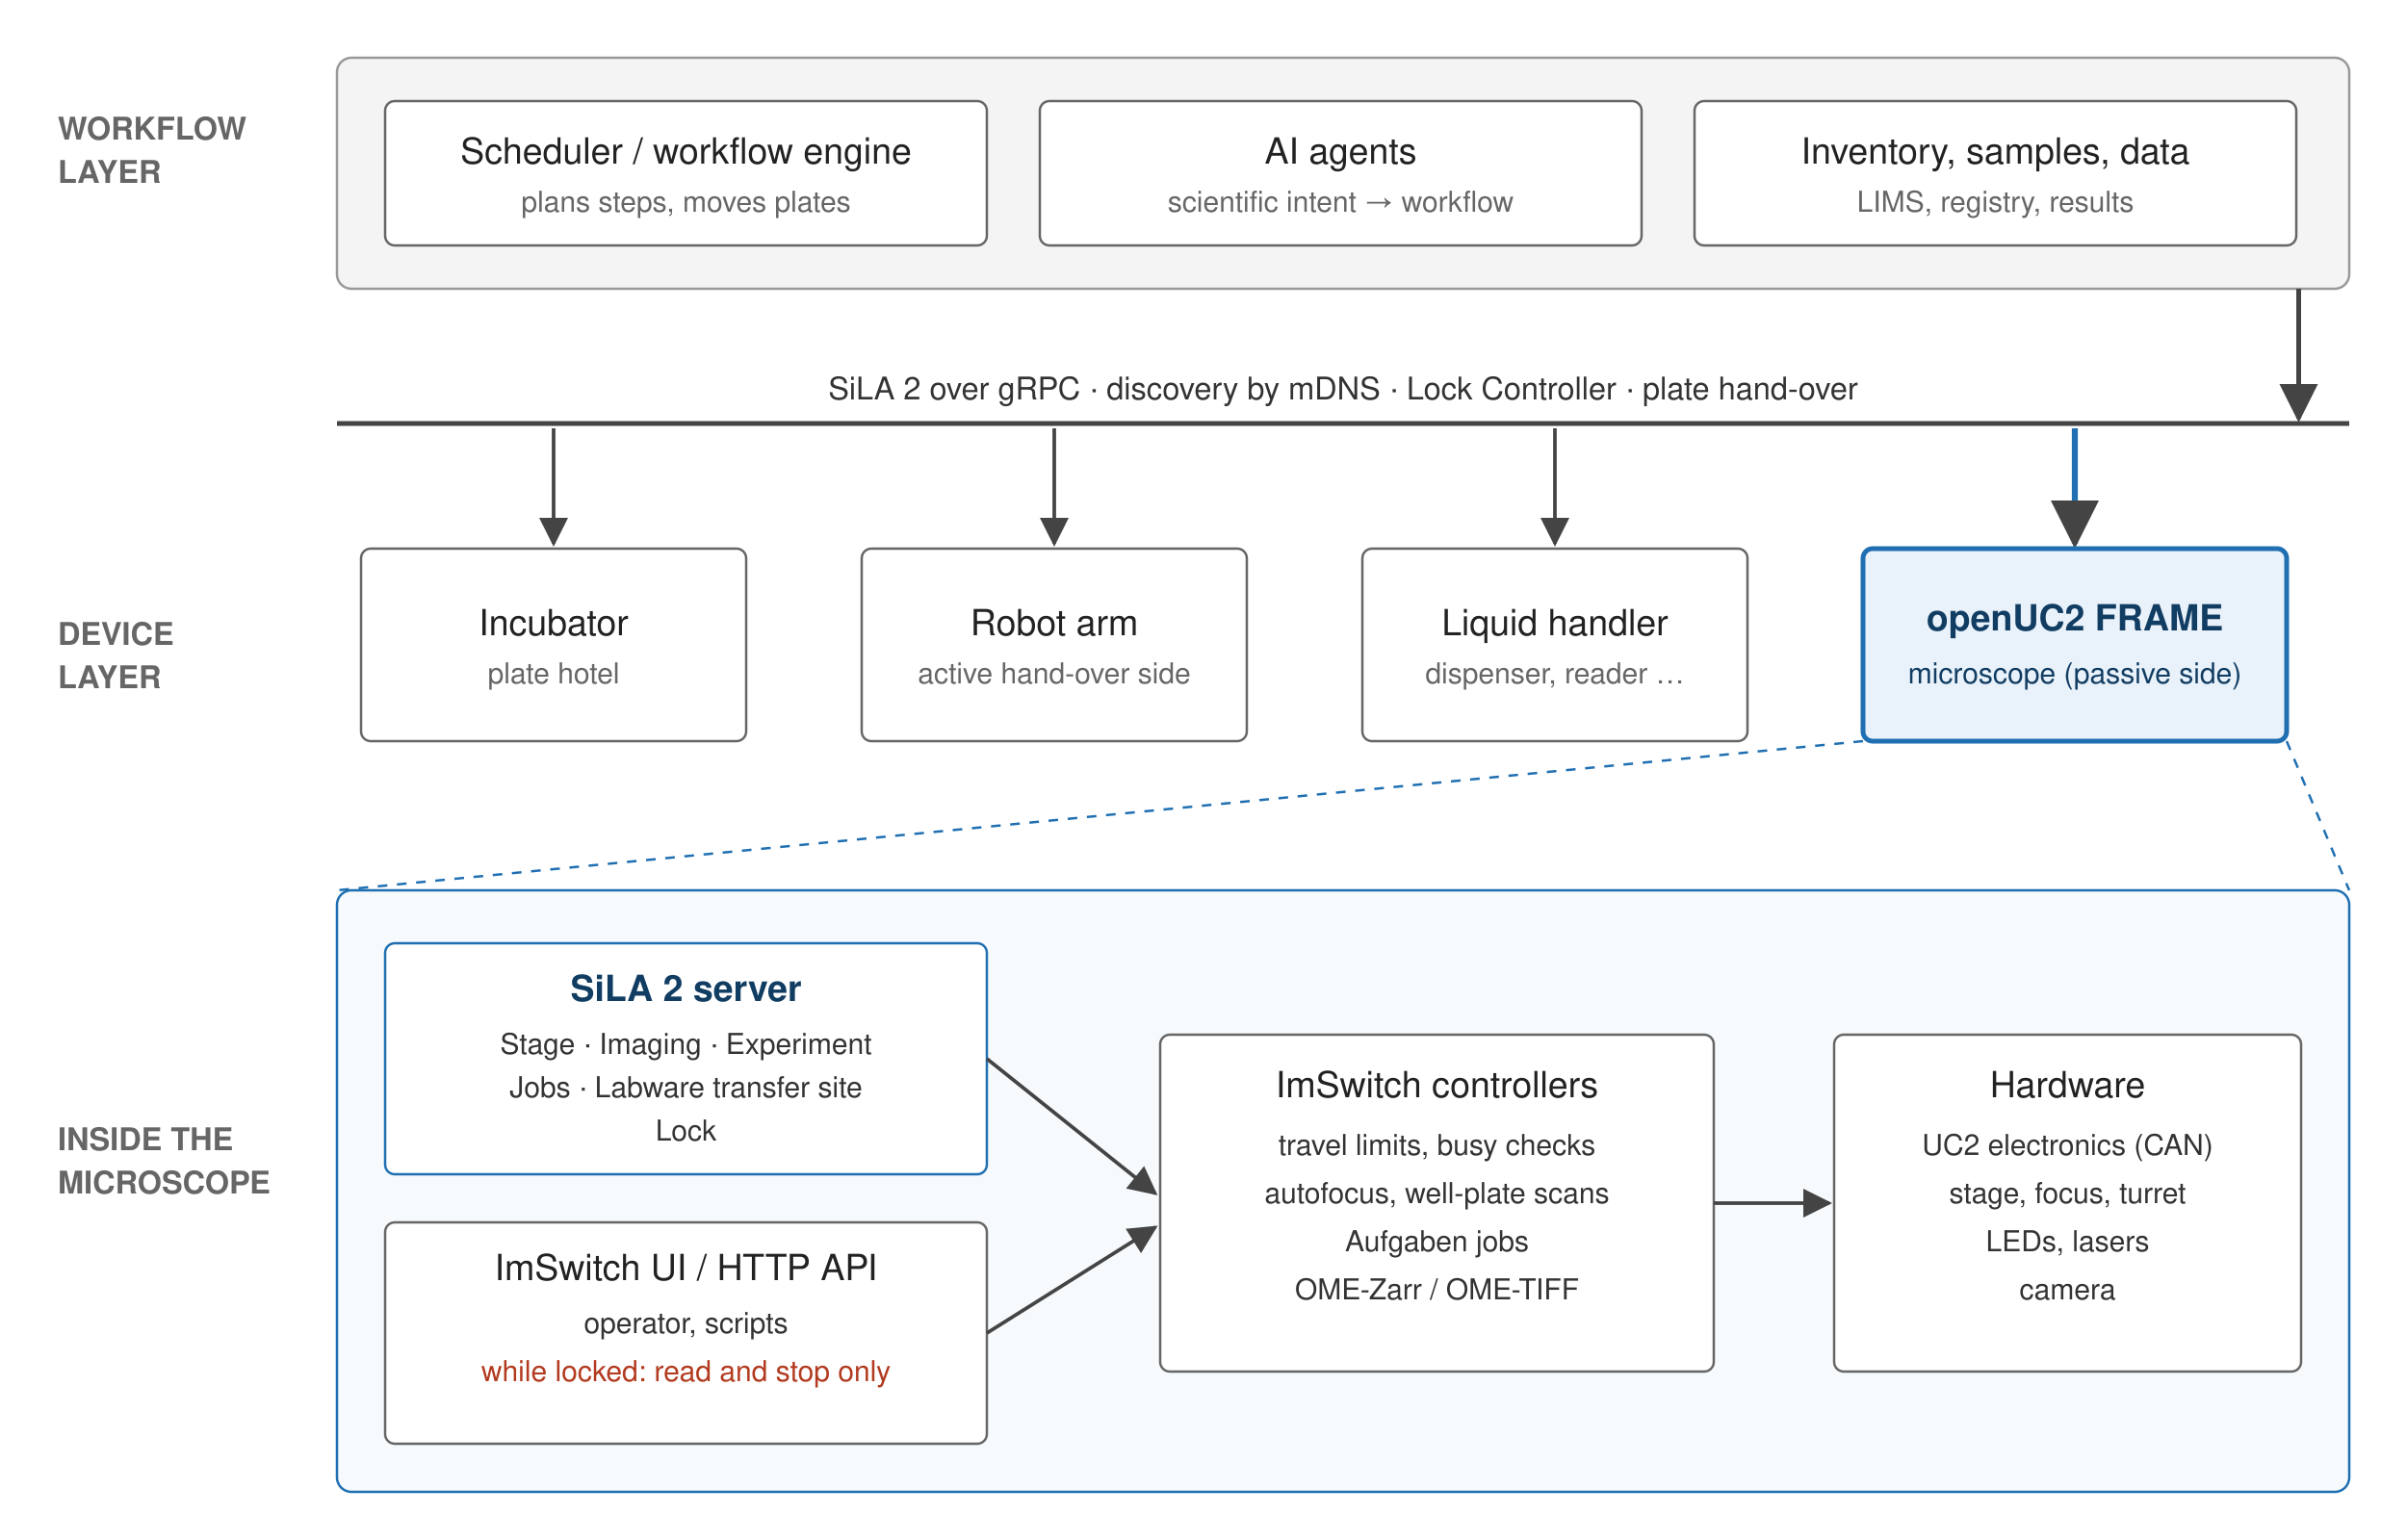
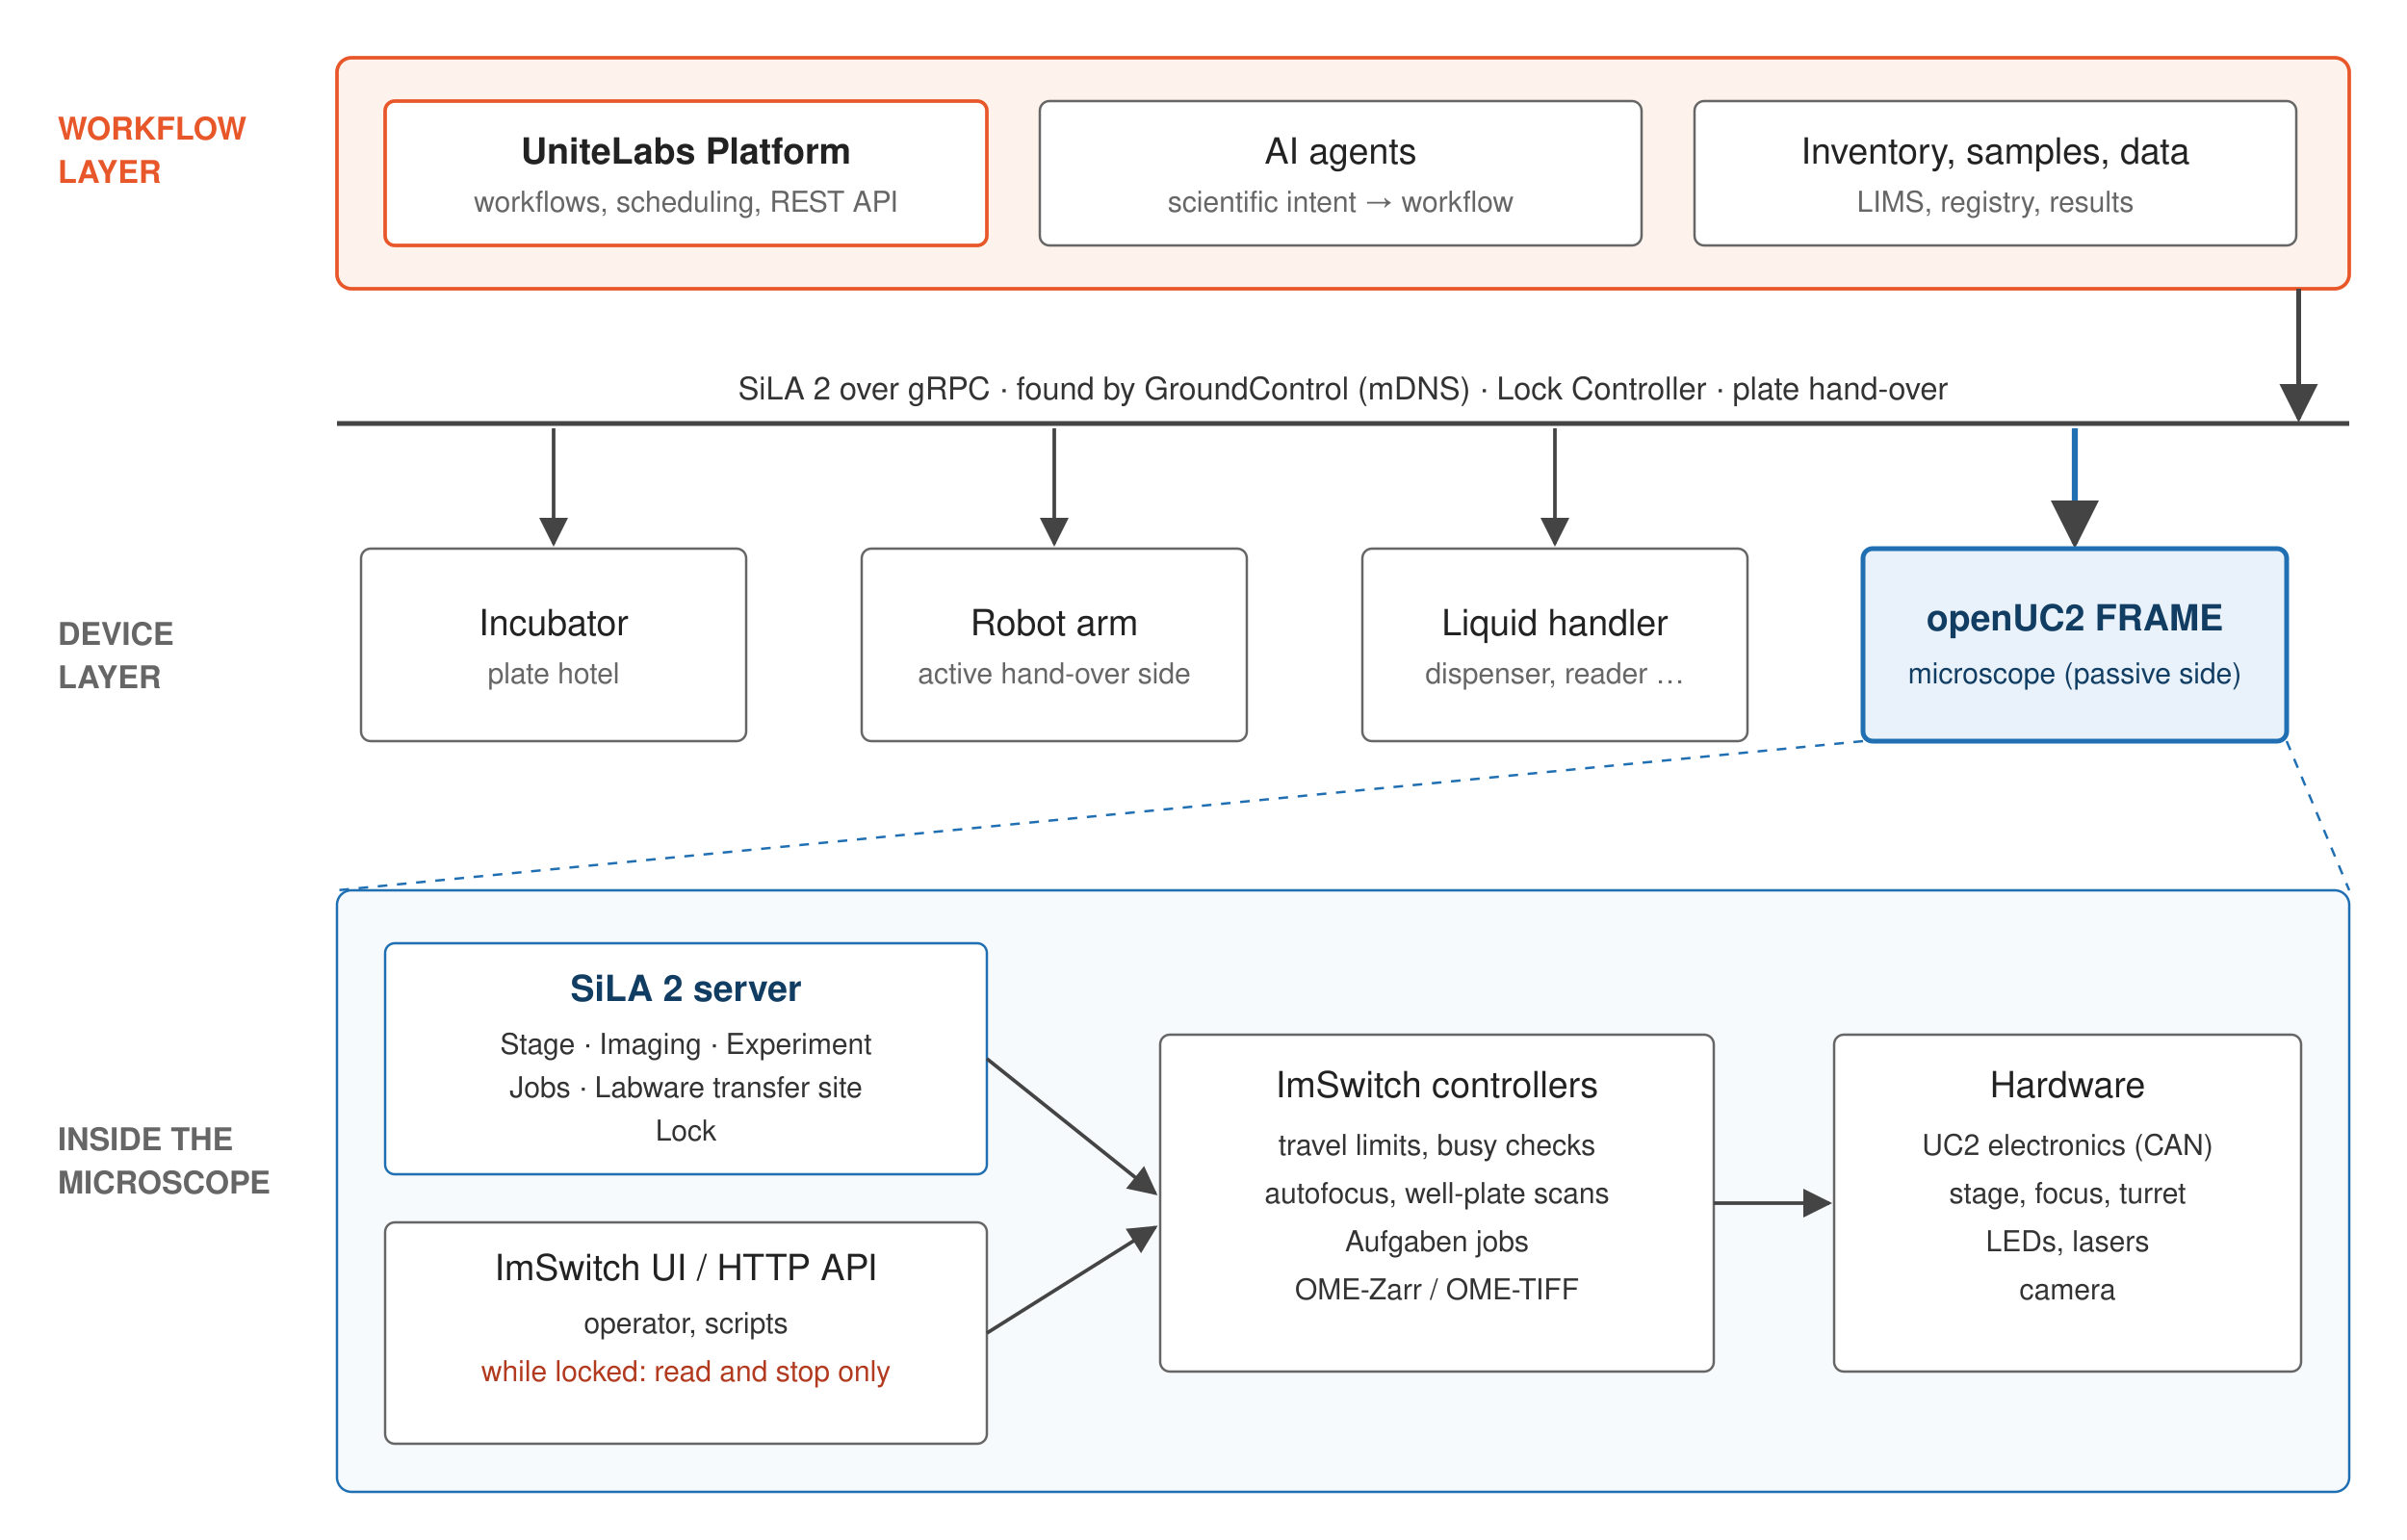
<svg xmlns="http://www.w3.org/2000/svg" viewBox="0 0 1000 640" width="1000" height="640" font-family="Helvetica, Arial, sans-serif">
  <rect x="0" y="0" width="1000" height="640" fill="#ffffff" />
  <defs>
    <marker id="arr" viewBox="0 0 10 10" refX="9" refY="5" markerWidth="8" markerHeight="8" orient="auto-start-reverse">
      <path d="M0,0 L10,5 L0,10 z" fill="#444" />
    </marker>
  </defs>
-   <text x="24" y="58" font-size="13" fill="#666" font-weight="bold">WORKFLOW</text>
-   <text x="24" y="76" font-size="13" fill="#666" font-weight="bold">LAYER</text>
+   <text x="24" y="58" font-size="13" fill="#e8572a" font-weight="bold">WORKFLOW</text>
+   <text x="24" y="76" font-size="13" fill="#e8572a" font-weight="bold">LAYER</text>
  <text x="24" y="268" font-size="13" fill="#666" font-weight="bold">DEVICE</text>
  <text x="24" y="286" font-size="13" fill="#666" font-weight="bold">LAYER</text>
  <text x="24" y="478" font-size="13" fill="#666" font-weight="bold">INSIDE THE</text>
  <text x="24" y="496" font-size="13" fill="#666" font-weight="bold">MICROSCOPE</text>
-   <rect x="140" y="24" width="836" height="96" rx="6" fill="#f4f4f4" stroke="#999" />
-   <rect x="160" y="42" width="250" height="60" rx="4" fill="#fff" stroke="#666" />
-   <text x="285" y="68" font-size="15" text-anchor="middle" fill="#222">Scheduler / workflow engine</text>
-   <text x="285" y="88" font-size="12" text-anchor="middle" fill="#666">plans steps, moves plates</text>
+   <rect x="140" y="24" width="836" height="96" rx="6" fill="#fdf2ec" stroke="#e8572a" stroke-width="1.5" />
+   <rect x="160" y="42" width="250" height="60" rx="4" fill="#fff" stroke="#e8572a" stroke-width="1.5" />
+   <text x="285" y="68" font-size="15" text-anchor="middle" fill="#222" font-weight="bold">UniteLabs Platform</text>
+   <text x="285" y="88" font-size="12" text-anchor="middle" fill="#666">workflows, scheduling, REST API</text>
  <rect x="432" y="42" width="250" height="60" rx="4" fill="#fff" stroke="#666" />
  <text x="557" y="68" font-size="15" text-anchor="middle" fill="#222">AI agents</text>
  <text x="557" y="88" font-size="12" text-anchor="middle" fill="#666">scientific intent → workflow</text>
  <rect x="704" y="42" width="250" height="60" rx="4" fill="#fff" stroke="#666" />
  <text x="829" y="68" font-size="15" text-anchor="middle" fill="#222">Inventory, samples, data</text>
  <text x="829" y="88" font-size="12" text-anchor="middle" fill="#666">LIMS, registry, results</text>
  <line x1="140" y1="176" x2="976" y2="176" stroke="#444" stroke-width="2" />
-   <text x="558" y="166" font-size="13" text-anchor="middle" fill="#333">SiLA 2 over gRPC · discovery by mDNS · Lock Controller · plate hand-over</text>
+   <text x="558" y="166" font-size="13" text-anchor="middle" fill="#333">SiLA 2 over gRPC · found by GroundControl (mDNS) · Lock Controller · plate hand-over</text>
  <line x1="955" y1="120" x2="955" y2="174" stroke="#444" stroke-width="2" marker-end="url(#arr)" />
  <line x1="230" y1="178" x2="230" y2="226" stroke="#444" stroke-width="1.5" marker-end="url(#arr)" />
  <line x1="438" y1="178" x2="438" y2="226" stroke="#444" stroke-width="1.5" marker-end="url(#arr)" />
  <line x1="646" y1="178" x2="646" y2="226" stroke="#444" stroke-width="1.5" marker-end="url(#arr)" />
  <line x1="862" y1="178" x2="862" y2="226" stroke="#1f6fb2" stroke-width="2.5" marker-end="url(#arr)" />
  <rect x="150" y="228" width="160" height="80" rx="4" fill="#fff" stroke="#666" />
  <text x="230" y="264" font-size="15" text-anchor="middle" fill="#222">Incubator</text>
  <text x="230" y="284" font-size="12" text-anchor="middle" fill="#666">plate hotel</text>
  <rect x="358" y="228" width="160" height="80" rx="4" fill="#fff" stroke="#666" />
  <text x="438" y="264" font-size="15" text-anchor="middle" fill="#222">Robot arm</text>
  <text x="438" y="284" font-size="12" text-anchor="middle" fill="#666">active hand-over side</text>
  <rect x="566" y="228" width="160" height="80" rx="4" fill="#fff" stroke="#666" />
  <text x="646" y="264" font-size="15" text-anchor="middle" fill="#222">Liquid handler</text>
  <text x="646" y="284" font-size="12" text-anchor="middle" fill="#666">dispenser, reader …</text>
  <rect x="774" y="228" width="176" height="80" rx="4" fill="#e9f2fa" stroke="#1f6fb2" stroke-width="2" />
  <text x="862" y="262" font-size="15" text-anchor="middle" fill="#123d63" font-weight="bold">openUC2 FRAME</text>
  <text x="862" y="284" font-size="12" text-anchor="middle" fill="#123d63">microscope (passive side)</text>
  <path d="M774,308 L140,370 M950,308 L976,370" stroke="#1f6fb2" stroke-width="1" stroke-dasharray="4 4" fill="none" />
  <rect x="140" y="370" width="836" height="250" rx="6" fill="#f7fafd" stroke="#1f6fb2" />
  <rect x="160" y="392" width="250" height="96" rx="4" fill="#fff" stroke="#1f6fb2" />
  <text x="285" y="416" font-size="15" text-anchor="middle" fill="#123d63" font-weight="bold">SiLA 2 server</text>
  <text x="285" y="438" font-size="12" text-anchor="middle" fill="#333">Stage · Imaging · Experiment</text>
  <text x="285" y="456" font-size="12" text-anchor="middle" fill="#333">Jobs · Labware transfer site</text>
  <text x="285" y="474" font-size="12" text-anchor="middle" fill="#333">Lock</text>
  <rect x="160" y="508" width="250" height="92" rx="4" fill="#fff" stroke="#666" />
  <text x="285" y="532" font-size="15" text-anchor="middle" fill="#222">ImSwitch UI / HTTP API</text>
  <text x="285" y="554" font-size="12" text-anchor="middle" fill="#333">operator, scripts</text>
  <text x="285" y="574" font-size="12" text-anchor="middle" fill="#b23a1f">while locked: read and stop only</text>
  <line x1="410" y1="440" x2="480" y2="496" stroke="#444" stroke-width="1.5" marker-end="url(#arr)" />
  <line x1="410" y1="554" x2="480" y2="510" stroke="#444" stroke-width="1.5" marker-end="url(#arr)" />
  <rect x="482" y="430" width="230" height="140" rx="4" fill="#fff" stroke="#666" />
  <text x="597" y="456" font-size="15" text-anchor="middle" fill="#222">ImSwitch controllers</text>
  <text x="597" y="480" font-size="12" text-anchor="middle" fill="#333">travel limits, busy checks</text>
  <text x="597" y="500" font-size="12" text-anchor="middle" fill="#333">autofocus, well-plate scans</text>
  <text x="597" y="520" font-size="12" text-anchor="middle" fill="#333">Aufgaben jobs</text>
  <text x="597" y="540" font-size="12" text-anchor="middle" fill="#333">OME-Zarr / OME-TIFF</text>
  <line x1="712" y1="500" x2="760" y2="500" stroke="#444" stroke-width="1.5" marker-end="url(#arr)" />
  <rect x="762" y="430" width="194" height="140" rx="4" fill="#fff" stroke="#666" />
  <text x="859" y="456" font-size="15" text-anchor="middle" fill="#222">Hardware</text>
  <text x="859" y="480" font-size="12" text-anchor="middle" fill="#333">UC2 electronics (CAN)</text>
  <text x="859" y="500" font-size="12" text-anchor="middle" fill="#333">stage, focus, turret</text>
  <text x="859" y="520" font-size="12" text-anchor="middle" fill="#333">LEDs, lasers</text>
  <text x="859" y="540" font-size="12" text-anchor="middle" fill="#333">camera</text>
</svg>
